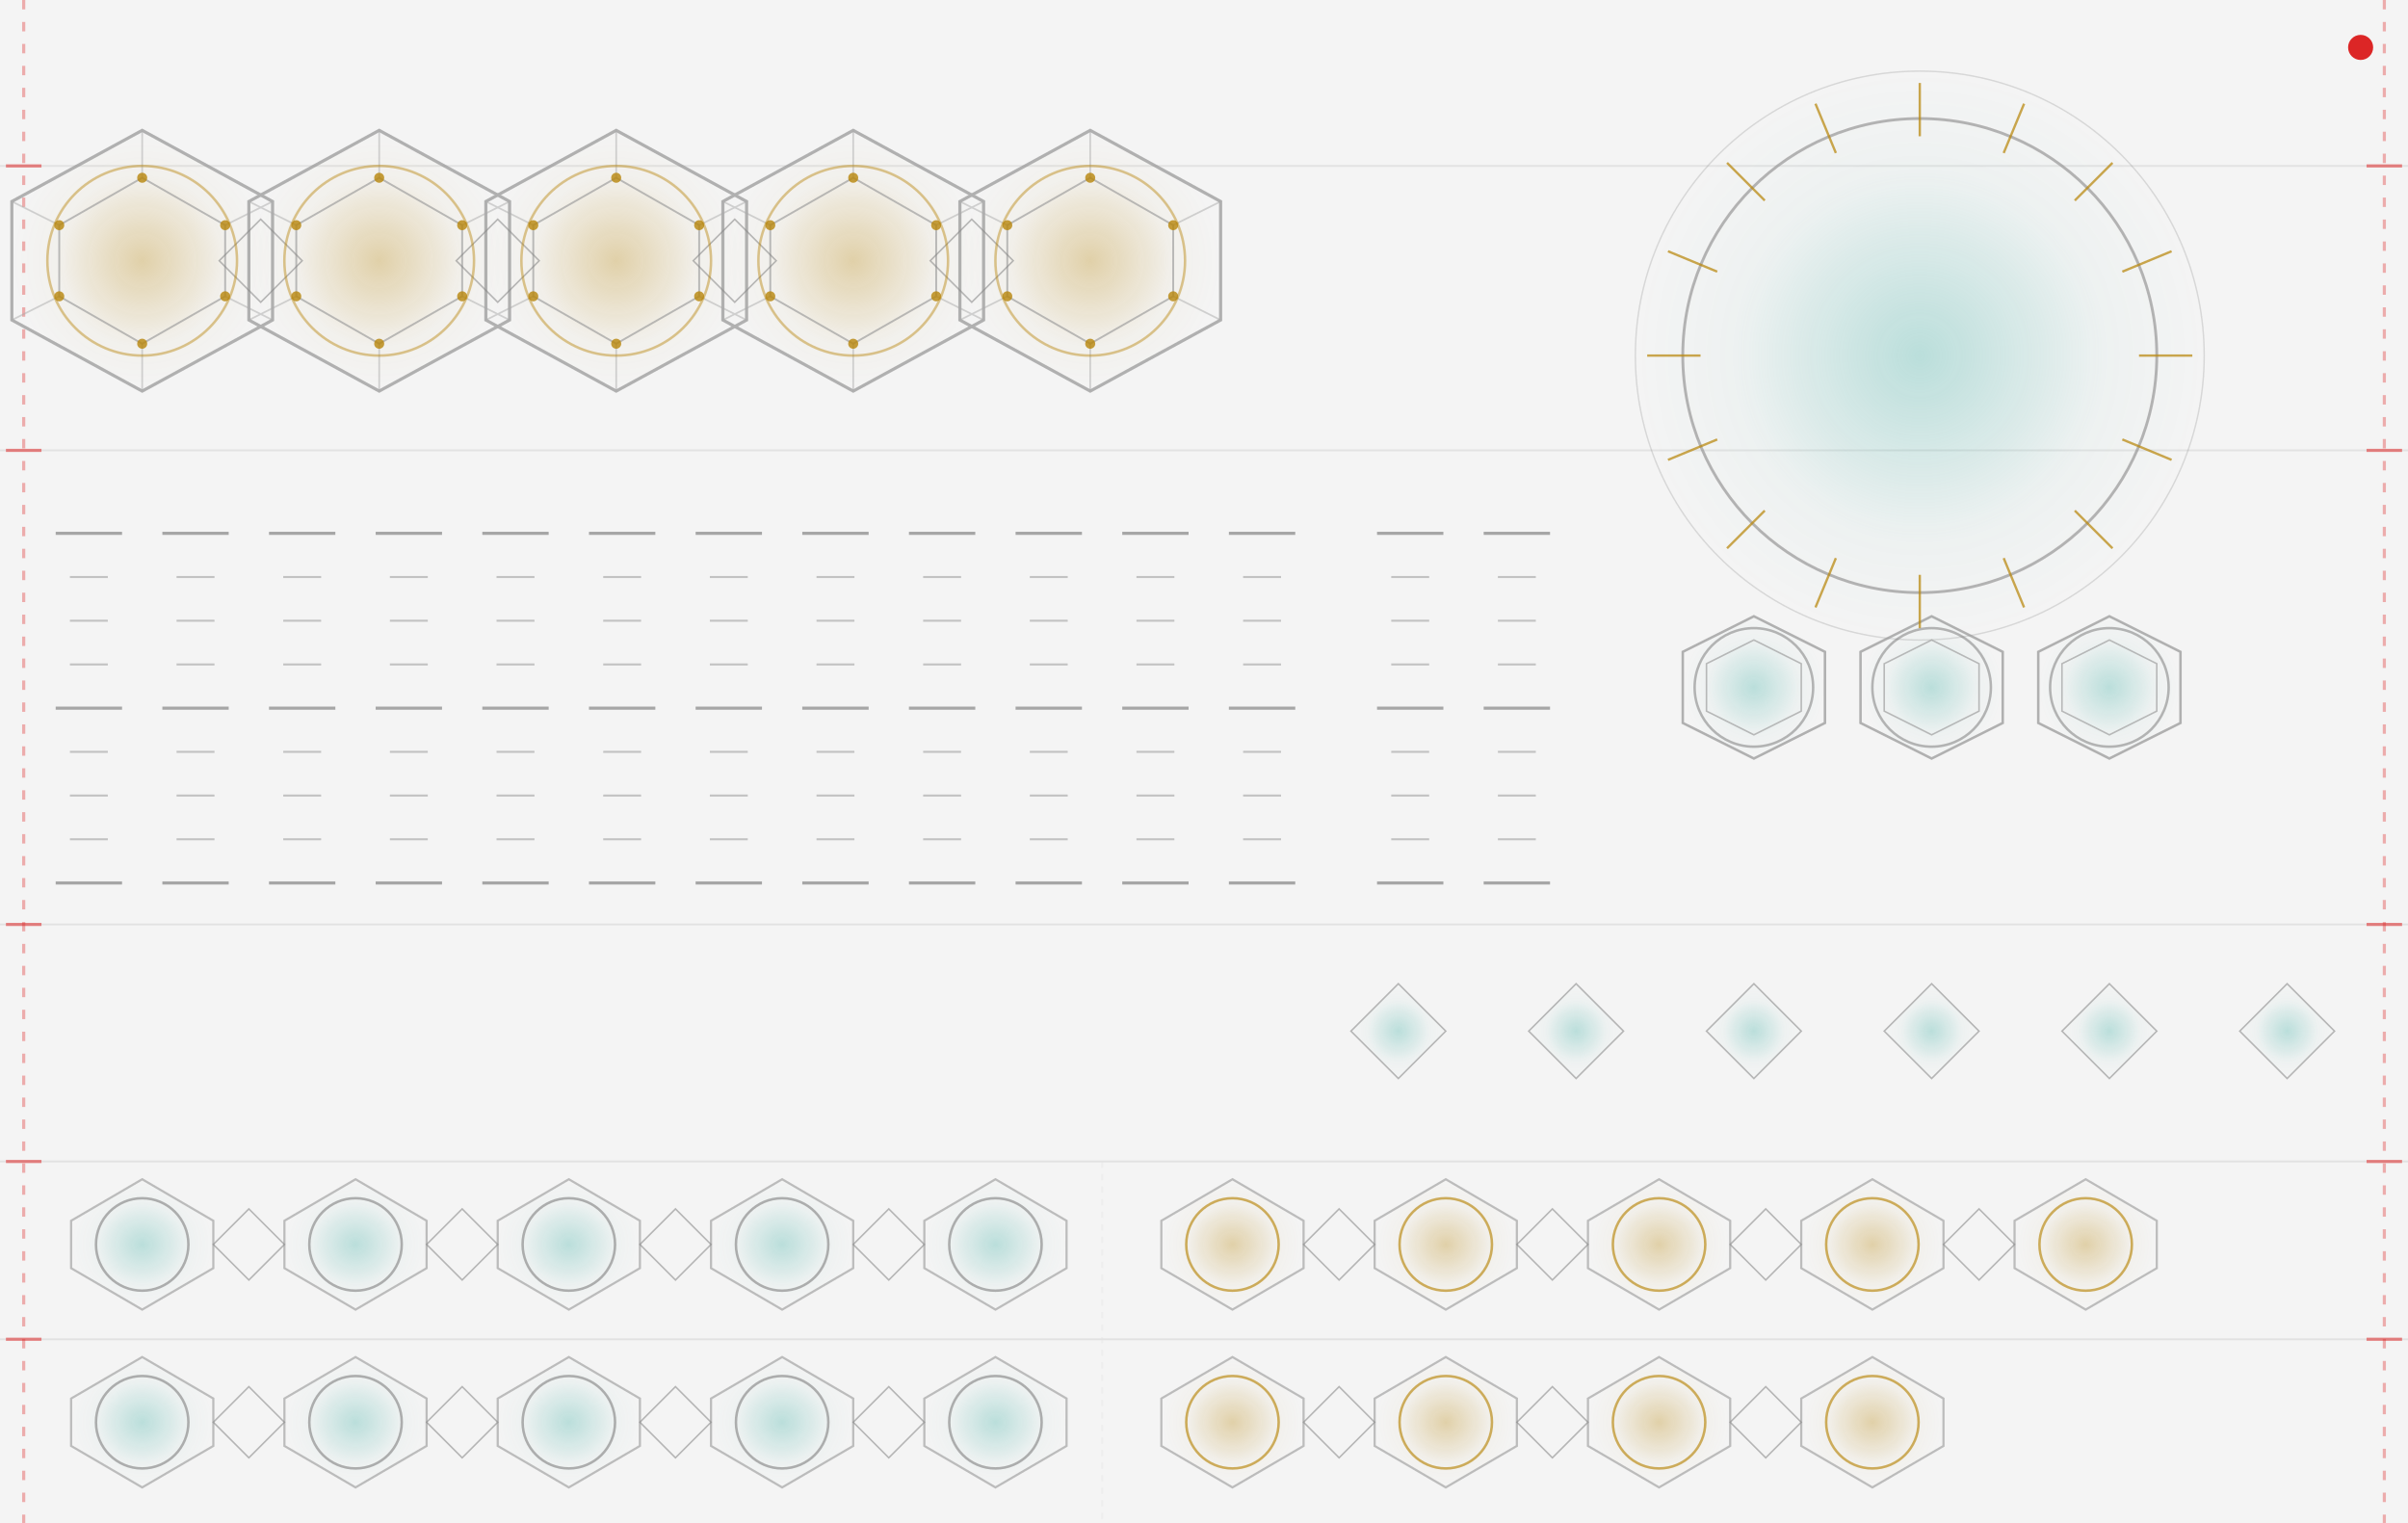
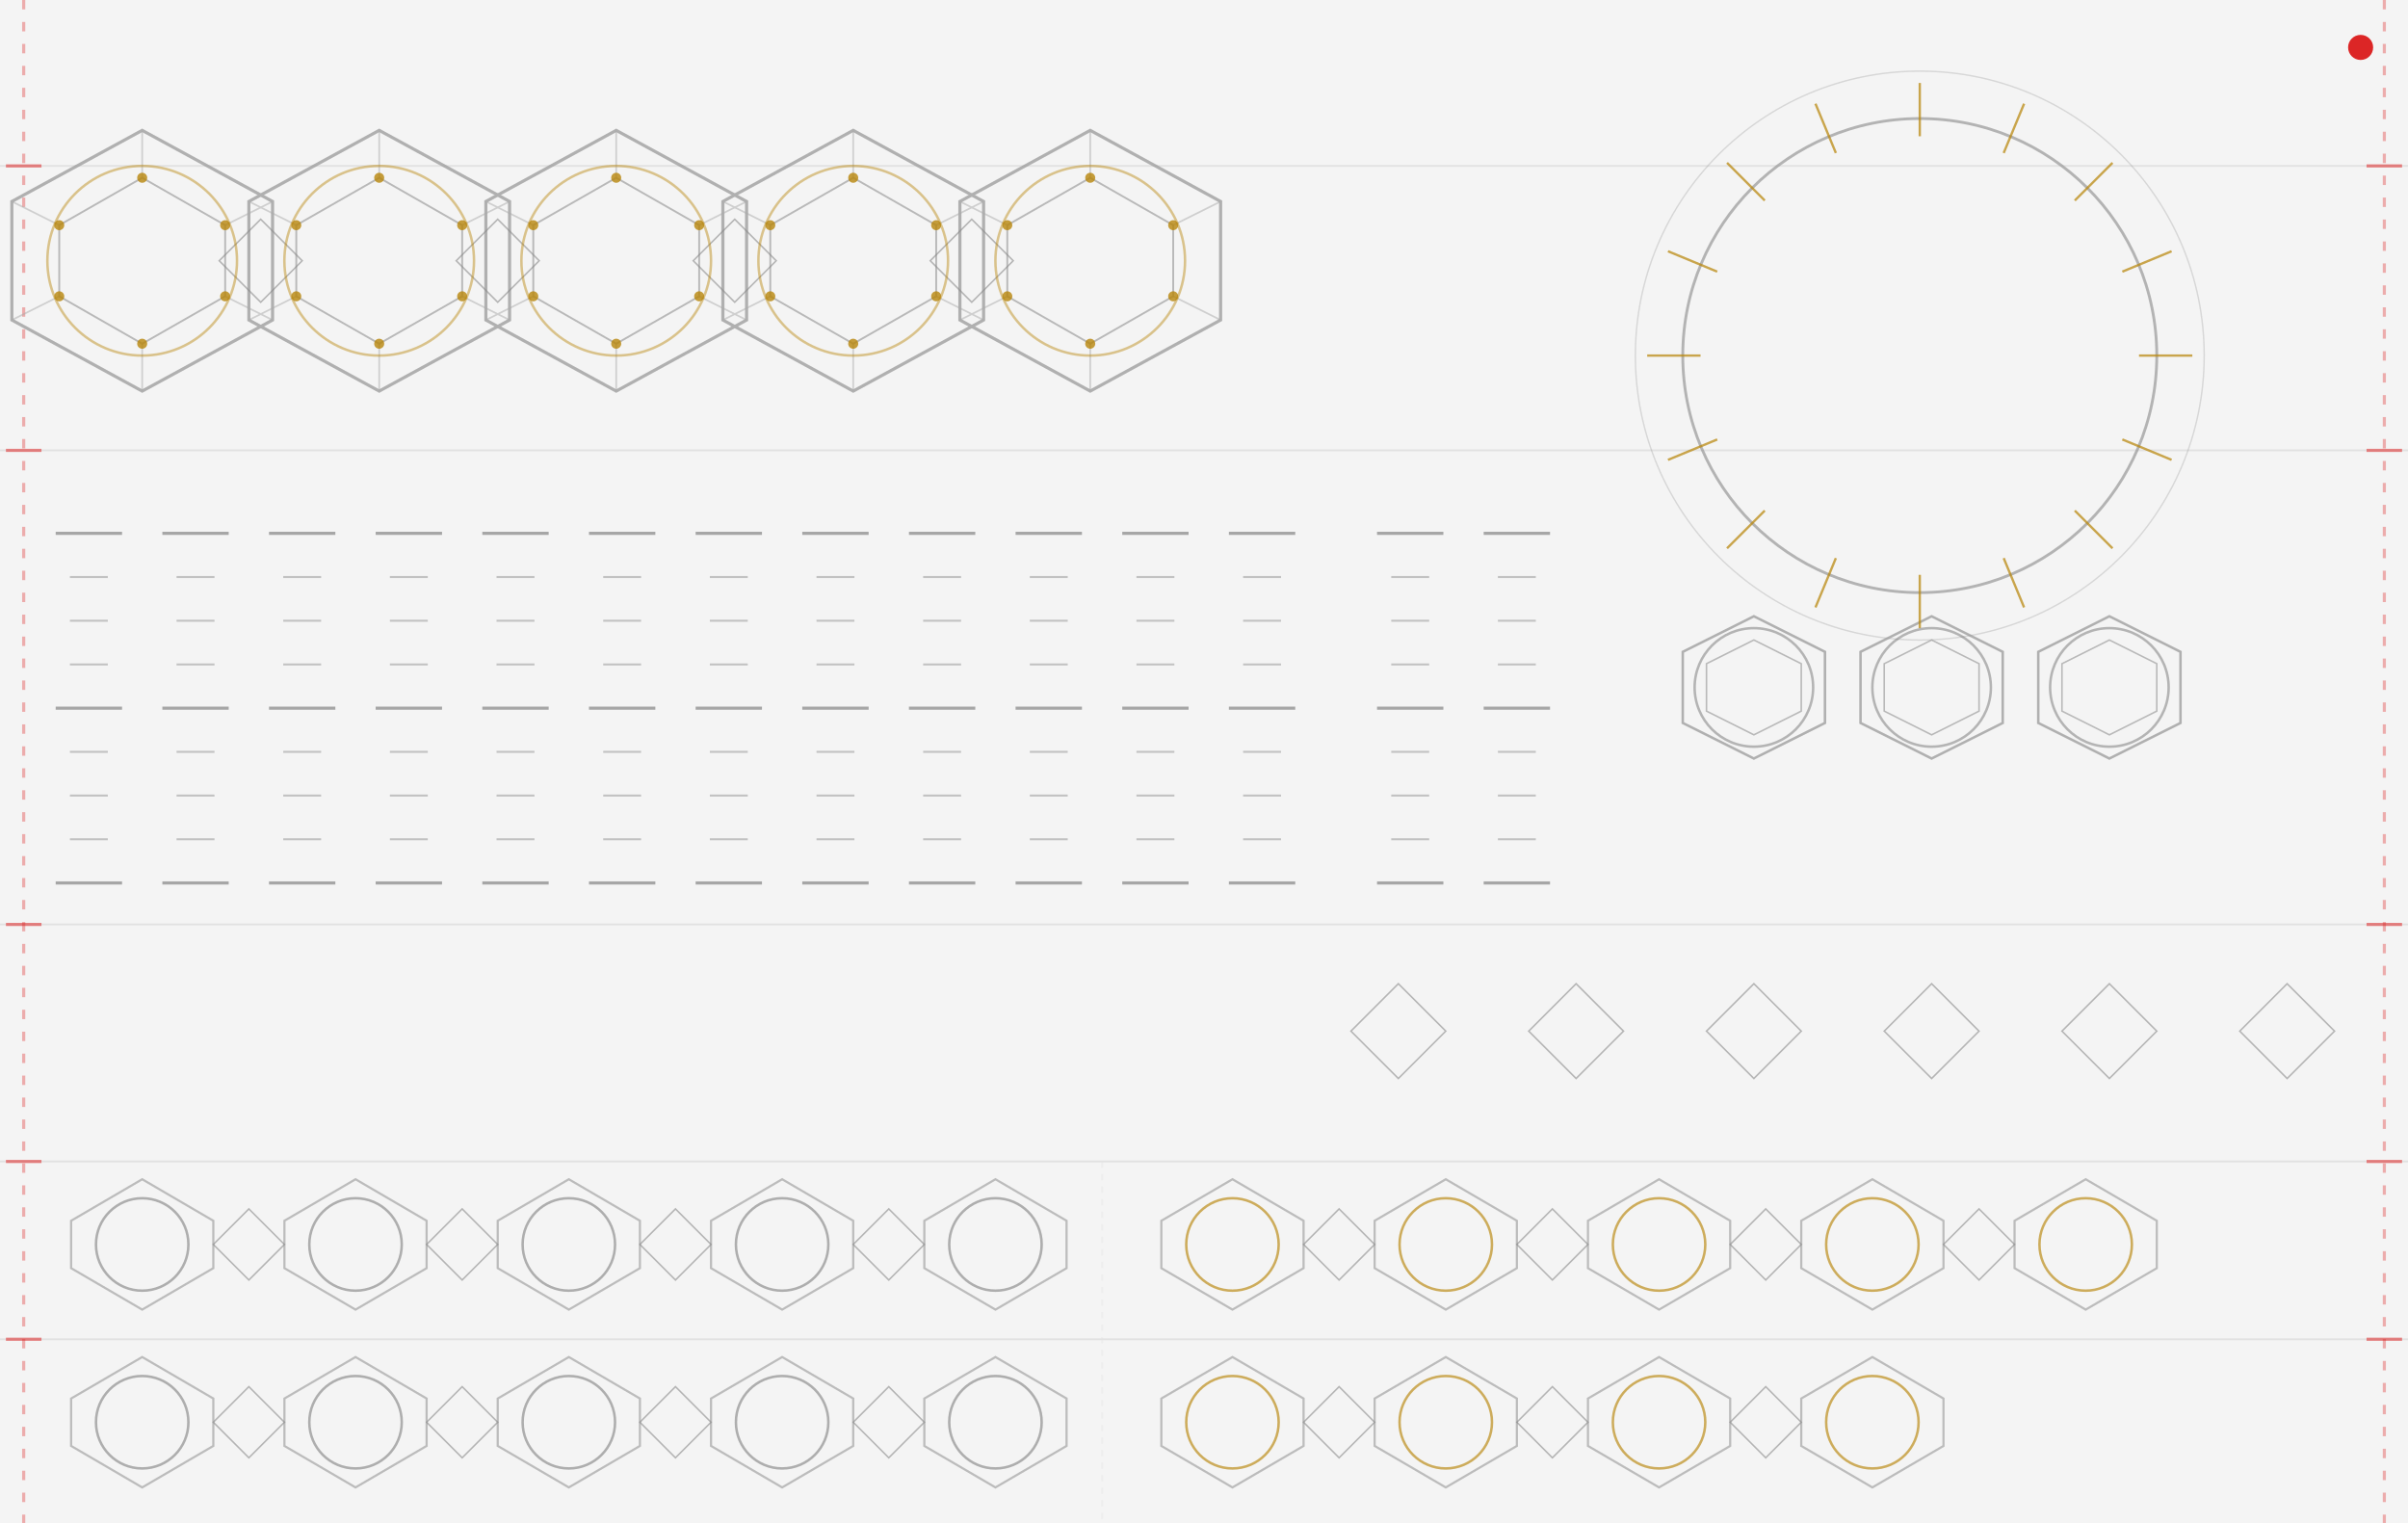
<svg xmlns="http://www.w3.org/2000/svg" width="767.99" height="485.67" viewBox="0 0 767.99 485.67">
  <defs>
    <pattern id="g" x="0" y="0" width="767.99" height="0.5" patternUnits="userSpaceOnUse">
      <rect width="767.99" height="0.5" fill="#f7f7f7" />
      <rect y="0.25" width="767.99" height="0.12" fill="#cccccc" opacity="0.35" />
    </pattern>
-     <radialGradient id="gG" cx="50%" cy="50%" r="50%">
-       <stop offset="0%" stop-color="#b8860b" stop-opacity="0.32" />
-       <stop offset="65%" stop-color="#b8860b" stop-opacity="0.03" />
-       <stop offset="100%" stop-color="#b8860b" stop-opacity="0.0" />
-     </radialGradient>
-     <radialGradient id="gT" cx="50%" cy="50%" r="50%">
-       <stop offset="0%" stop-color="#26a69a" stop-opacity="0.28" />
-       <stop offset="65%" stop-color="#26a69a" stop-opacity="0.03" />
-       <stop offset="100%" stop-color="#26a69a" stop-opacity="0.0" />
-     </radialGradient>
  </defs>
  <rect width="767.99" height="485.67" fill="url(#g)" />
  <g stroke="#cccccc" stroke-width="0.6" opacity="0.45">
    <line x1="0" y1="52.91" x2="767.99" y2="52.91" />
    <line x1="0" y1="143.62" x2="767.99" y2="143.62" />
    <line x1="0" y1="294.80" x2="767.99" y2="294.80" />
    <line x1="0" y1="370.39" x2="767.99" y2="370.39" />
    <line x1="0" y1="427.08" x2="767.99" y2="427.08" />
    <line x1="351.49" y1="370.39" x2="351.49" y2="485.67" stroke-dasharray="2,2" opacity="0.35" />
  </g>
  <g stroke="#dc2626" stroke-width="1.0" opacity="0.35">
    <line x1="7.56" y1="0" x2="7.56" y2="485.67" stroke-dasharray="3,4" />
    <line x1="760.44" y1="0" x2="760.44" y2="485.67" stroke-dasharray="3,4" />
  </g>
  <g stroke="#dc2626" stroke-width="1.0" opacity="0.55">
    <line x1="1.89" y1="52.91" x2="13.23" y2="52.91" />
    <line x1="754.77" y1="52.91" x2="766.10" y2="52.91" />
    <line x1="1.89" y1="143.62" x2="13.23" y2="143.62" />
    <line x1="754.77" y1="143.62" x2="766.10" y2="143.62" />
    <line x1="1.89" y1="294.80" x2="13.23" y2="294.80" />
    <line x1="754.77" y1="294.80" x2="766.10" y2="294.80" />
    <line x1="1.89" y1="370.39" x2="13.23" y2="370.39" />
    <line x1="754.77" y1="370.39" x2="766.10" y2="370.39" />
    <line x1="1.89" y1="427.08" x2="13.23" y2="427.08" />
    <line x1="754.77" y1="427.08" x2="766.10" y2="427.08" />
-   </g>
-   <g>
-     <polygon points="45.35,41.57 86.93,64.25 86.93,102.05 45.35,124.72 3.78,102.05 3.78,64.25" fill="url(#gG)" stroke="none" />
-     <polygon points="120.94,41.57 162.52,64.25 162.52,102.05 120.94,124.72 79.37,102.05 79.37,64.25" fill="url(#gG)" stroke="none" />
-     <polygon points="196.53,41.57 238.11,64.25 238.11,102.05 196.53,124.72 154.96,102.05 154.96,64.25" fill="url(#gG)" stroke="none" />
-     <polygon points="272.12,41.57 313.70,64.25 313.70,102.05 272.12,124.72 230.55,102.05 230.55,64.25" fill="url(#gG)" stroke="none" />
-     <polygon points="347.71,41.57 389.29,64.25 389.29,102.05 347.71,124.72 306.14,102.05 306.14,64.25" fill="url(#gG)" stroke="none" />
  </g>
  <g stroke="#9a9a9a" stroke-width="1.0" fill="none" opacity="0.75">
    <polygon points="45.35,41.57 86.93,64.25 86.93,102.05 45.35,124.72 3.78,102.05 3.78,64.25" />
    <polygon points="120.94,41.57 162.52,64.25 162.52,102.05 120.94,124.72 79.37,102.05 79.37,64.25" />
    <polygon points="196.53,41.57 238.11,64.25 238.11,102.05 196.53,124.72 154.96,102.05 154.96,64.25" />
    <polygon points="272.12,41.57 313.70,64.25 313.70,102.05 272.12,124.72 230.55,102.05 230.55,64.25" />
    <polygon points="347.71,41.57 389.29,64.25 389.29,102.05 347.71,124.72 306.14,102.05 306.14,64.25" />
  </g>
  <g stroke="#999999" stroke-width="0.6" fill="none" opacity="0.65">
    <polygon points="45.35,56.69 71.81,71.81 71.81,94.49 45.35,109.61 18.90,94.49 18.90,71.81" />
    <polygon points="120.94,56.69 147.40,71.81 147.40,94.49 120.94,109.61 94.49,94.49 94.49,71.81" />
    <polygon points="196.53,56.69 222.99,71.81 222.99,94.49 196.53,109.61 170.08,94.49 170.08,71.81" />
    <polygon points="272.12,56.69 298.58,71.81 298.58,94.49 272.12,109.61 245.67,94.49 245.67,71.81" />
    <polygon points="347.71,56.69 374.17,71.81 374.17,94.49 347.71,109.61 321.26,94.49 321.26,71.81" />
  </g>
  <g stroke="#aaaaaa" stroke-width="0.55" fill="none" opacity="0.50">
    <path d="M45.35,56.69 L45.35,41.57 M71.81,71.81 L86.93,64.25 M71.81,94.49 L86.93,102.05 M45.35,109.61 L45.35,124.72 M18.90,94.49 L3.78,102.05 M18.90,71.81 L3.78,64.25" />
    <path d="M120.94,56.69 L120.94,41.57 M147.40,71.81 L162.52,64.25 M147.40,94.49 L162.52,102.05 M120.94,109.61 L120.94,124.72 M94.49,94.49 L79.37,102.05 M94.49,71.81 L79.37,64.25" />
    <path d="M196.53,56.69 L196.53,41.57 M222.99,71.81 L238.11,64.25 M222.99,94.49 L238.11,102.05 M196.53,109.61 L196.53,124.72 M170.08,94.49 L154.96,102.05 M170.08,71.81 L154.96,64.25" />
    <path d="M272.12,56.69 L272.12,41.57 M298.58,71.81 L313.70,64.25 M298.58,94.49 L313.70,102.05 M272.12,109.61 L272.12,124.72 M245.67,94.49 L230.55,102.05 M245.67,71.81 L230.55,64.25" />
    <path d="M347.71,56.69 L347.71,41.57 M374.17,71.81 L389.29,64.25 M374.17,94.49 L389.29,102.05 M347.71,109.61 L347.71,124.72 M321.26,94.49 L306.14,102.05 M321.26,71.81 L306.14,64.25" />
  </g>
  <g fill="#b8860b" opacity="0.80">
    <circle cx="45.35" cy="56.69" r="1.6" />
    <circle cx="71.81" cy="71.81" r="1.6" />
    <circle cx="71.81" cy="94.49" r="1.6" />
    <circle cx="45.35" cy="109.61" r="1.6" />
    <circle cx="18.90" cy="94.49" r="1.6" />
    <circle cx="18.90" cy="71.81" r="1.6" />
    <circle cx="120.94" cy="56.69" r="1.6" />
    <circle cx="147.40" cy="71.81" r="1.6" />
    <circle cx="147.40" cy="94.49" r="1.6" />
    <circle cx="120.94" cy="109.61" r="1.6" />
    <circle cx="94.49" cy="94.49" r="1.6" />
    <circle cx="94.49" cy="71.81" r="1.6" />
    <circle cx="196.53" cy="56.69" r="1.6" />
    <circle cx="222.99" cy="71.81" r="1.6" />
    <circle cx="222.99" cy="94.49" r="1.6" />
    <circle cx="196.53" cy="109.61" r="1.6" />
    <circle cx="170.08" cy="94.49" r="1.6" />
    <circle cx="170.08" cy="71.81" r="1.6" />
    <circle cx="272.12" cy="56.69" r="1.6" />
    <circle cx="298.58" cy="71.81" r="1.6" />
    <circle cx="298.58" cy="94.49" r="1.6" />
    <circle cx="272.12" cy="109.61" r="1.6" />
    <circle cx="245.67" cy="94.49" r="1.6" />
    <circle cx="245.67" cy="71.81" r="1.6" />
    <circle cx="347.71" cy="56.69" r="1.6" />
    <circle cx="374.17" cy="71.81" r="1.6" />
    <circle cx="374.17" cy="94.49" r="1.6" />
    <circle cx="347.71" cy="109.61" r="1.6" />
    <circle cx="321.26" cy="94.49" r="1.6" />
    <circle cx="321.26" cy="71.81" r="1.6" />
  </g>
  <g stroke="#888888" stroke-width="0.5" fill="none" opacity="0.58">
    <polygon points="83.15,69.92 96.38,83.15 83.15,96.38 69.92,83.15" />
    <polygon points="158.74,69.92 171.97,83.15 158.74,96.38 145.51,83.15" />
    <polygon points="234.33,69.92 247.56,83.15 234.33,96.38 221.10,83.15" />
    <polygon points="309.92,69.92 323.15,83.15 309.92,96.38 296.69,83.15" />
  </g>
-   <g>
-     <polygon points="559.37,196.53 582.04,207.87 582.04,230.55 559.37,241.89 536.69,230.55 536.69,207.87" fill="url(#gT)" stroke="none" />
-     <polygon points="616.06,196.53 638.74,207.87 638.74,230.55 616.06,241.89 593.38,230.55 593.38,207.87" fill="url(#gT)" stroke="none" />
-     <polygon points="672.75,196.53 695.43,207.87 695.43,230.55 672.75,241.89 650.07,230.55 650.07,207.87" fill="url(#gT)" stroke="none" />
-   </g>
  <g stroke="#9a9a9a" stroke-width="0.8" fill="none" opacity="0.75">
    <polygon points="559.37,196.53 582.04,207.87 582.04,230.55 559.37,241.89 536.69,230.55 536.69,207.87" />
    <polygon points="616.06,196.53 638.74,207.87 638.74,230.55 616.06,241.89 593.38,230.55 593.38,207.87" />
    <polygon points="672.75,196.53 695.43,207.87 695.43,230.55 672.75,241.89 650.07,230.55 650.07,207.87" />
  </g>
  <g stroke="#999999" stroke-width="0.5" fill="none" opacity="0.65">
    <polygon points="559.37,204.09 574.48,211.65 574.48,226.77 559.37,234.33 544.25,226.77 544.25,211.65" />
    <polygon points="616.06,204.09 631.18,211.65 631.18,226.77 616.06,234.33 600.94,226.77 600.94,211.65" />
    <polygon points="672.75,204.09 687.87,211.65 687.87,226.77 672.75,234.33 657.63,226.77 657.63,211.65" />
  </g>
-   <circle cx="612.28" cy="113.39" r="90.71" fill="url(#gT)" stroke="none" />
  <g stroke="#9a9a9a" stroke-width="0.9" fill="none" opacity="0.72">
    <circle cx="612.28" cy="113.39" r="75.59" />
    <circle cx="612.28" cy="113.39" r="90.71" stroke-width="0.45" opacity="0.45" />
  </g>
  <g stroke="#b8860b" stroke-width="0.75" opacity="0.72">
    <line x1="612.28" y1="43.46" x2="612.28" y2="26.46" />
    <line x1="639.04" y1="48.79" x2="645.55" y2="33.07" />
    <line x1="661.72" y1="63.94" x2="673.75" y2="51.92" />
    <line x1="676.88" y1="86.63" x2="692.59" y2="80.12" />
    <line x1="682.20" y1="113.39" x2="699.21" y2="113.39" />
    <line x1="676.88" y1="140.14" x2="692.59" y2="146.65" />
    <line x1="661.72" y1="162.83" x2="673.75" y2="174.85" />
    <line x1="639.04" y1="177.98" x2="645.55" y2="193.70" />
    <line x1="612.28" y1="183.31" x2="612.28" y2="200.31" />
    <line x1="585.52" y1="177.98" x2="579.01" y2="193.70" />
    <line x1="562.84" y1="162.83" x2="550.81" y2="174.85" />
    <line x1="547.68" y1="140.14" x2="531.97" y2="146.65" />
    <line x1="542.36" y1="113.39" x2="525.35" y2="113.39" />
    <line x1="547.68" y1="86.63" x2="531.97" y2="80.12" />
    <line x1="562.84" y1="63.94" x2="550.81" y2="51.92" />
    <line x1="585.52" y1="48.79" x2="579.01" y2="33.07" />
  </g>
  <g stroke="#999999" fill="none">
    <g stroke-width="1.0" opacity="0.85">
      <line x1="17.76" y1="170.08" x2="38.93" y2="170.08" />
      <line x1="51.78" y1="170.08" x2="72.94" y2="170.08" />
      <line x1="85.79" y1="170.08" x2="106.96" y2="170.08" />
      <line x1="119.81" y1="170.08" x2="140.98" y2="170.08" />
      <line x1="153.83" y1="170.08" x2="174.99" y2="170.08" />
      <line x1="187.84" y1="170.08" x2="209.01" y2="170.08" />
      <line x1="221.86" y1="170.08" x2="243.02" y2="170.08" />
      <line x1="255.87" y1="170.08" x2="277.04" y2="170.08" />
      <line x1="289.89" y1="170.08" x2="311.05" y2="170.08" />
      <line x1="323.90" y1="170.08" x2="345.07" y2="170.08" />
      <line x1="357.92" y1="170.08" x2="379.08" y2="170.08" />
      <line x1="391.93" y1="170.08" x2="413.10" y2="170.08" />
      <line x1="439.18" y1="170.08" x2="460.34" y2="170.08" />
      <line x1="473.19" y1="170.08" x2="494.36" y2="170.08" />
    </g>
    <g stroke-width="0.65" opacity="0.55">
      <line x1="22.30" y1="184.01" x2="34.39" y2="184.01" />
      <line x1="56.31" y1="184.01" x2="68.41" y2="184.01" />
      <line x1="90.33" y1="184.01" x2="102.42" y2="184.01" />
      <line x1="124.35" y1="184.01" x2="136.44" y2="184.01" />
      <line x1="158.36" y1="184.01" x2="170.46" y2="184.01" />
      <line x1="192.38" y1="184.01" x2="204.47" y2="184.01" />
      <line x1="226.39" y1="184.01" x2="238.49" y2="184.01" />
      <line x1="260.41" y1="184.01" x2="272.50" y2="184.01" />
      <line x1="294.42" y1="184.01" x2="306.52" y2="184.01" />
      <line x1="328.44" y1="184.01" x2="340.53" y2="184.01" />
      <line x1="362.45" y1="184.01" x2="374.55" y2="184.01" />
      <line x1="396.47" y1="184.01" x2="408.56" y2="184.01" />
      <line x1="443.71" y1="184.01" x2="455.81" y2="184.01" />
      <line x1="477.73" y1="184.01" x2="489.82" y2="184.01" />
    </g>
    <g stroke-width="0.65" opacity="0.55">
      <line x1="22.30" y1="197.95" x2="34.39" y2="197.95" />
      <line x1="56.31" y1="197.95" x2="68.41" y2="197.95" />
      <line x1="90.33" y1="197.95" x2="102.42" y2="197.95" />
      <line x1="124.35" y1="197.95" x2="136.44" y2="197.95" />
      <line x1="158.36" y1="197.95" x2="170.46" y2="197.95" />
      <line x1="192.38" y1="197.95" x2="204.47" y2="197.95" />
      <line x1="226.39" y1="197.95" x2="238.49" y2="197.95" />
      <line x1="260.41" y1="197.95" x2="272.50" y2="197.95" />
      <line x1="294.42" y1="197.95" x2="306.52" y2="197.95" />
      <line x1="328.44" y1="197.95" x2="340.53" y2="197.95" />
      <line x1="362.45" y1="197.95" x2="374.55" y2="197.95" />
      <line x1="396.47" y1="197.95" x2="408.56" y2="197.95" />
      <line x1="443.71" y1="197.95" x2="455.81" y2="197.95" />
      <line x1="477.73" y1="197.95" x2="489.82" y2="197.95" />
    </g>
    <g stroke-width="0.65" opacity="0.55">
      <line x1="22.30" y1="211.89" x2="34.39" y2="211.89" />
      <line x1="56.31" y1="211.89" x2="68.41" y2="211.89" />
      <line x1="90.33" y1="211.89" x2="102.42" y2="211.89" />
      <line x1="124.35" y1="211.89" x2="136.44" y2="211.89" />
      <line x1="158.36" y1="211.89" x2="170.46" y2="211.89" />
      <line x1="192.38" y1="211.89" x2="204.47" y2="211.89" />
      <line x1="226.39" y1="211.89" x2="238.49" y2="211.89" />
      <line x1="260.41" y1="211.89" x2="272.50" y2="211.89" />
      <line x1="294.42" y1="211.89" x2="306.52" y2="211.89" />
      <line x1="328.44" y1="211.89" x2="340.53" y2="211.89" />
      <line x1="362.45" y1="211.89" x2="374.55" y2="211.89" />
      <line x1="396.47" y1="211.89" x2="408.56" y2="211.89" />
      <line x1="443.71" y1="211.89" x2="455.81" y2="211.89" />
      <line x1="477.73" y1="211.89" x2="489.82" y2="211.89" />
    </g>
    <g stroke-width="1.0" opacity="0.85">
      <line x1="17.76" y1="225.83" x2="38.93" y2="225.83" />
      <line x1="51.78" y1="225.83" x2="72.94" y2="225.83" />
      <line x1="85.79" y1="225.83" x2="106.96" y2="225.83" />
      <line x1="119.81" y1="225.83" x2="140.98" y2="225.83" />
      <line x1="153.83" y1="225.83" x2="174.99" y2="225.83" />
      <line x1="187.84" y1="225.83" x2="209.01" y2="225.83" />
      <line x1="221.86" y1="225.83" x2="243.02" y2="225.83" />
      <line x1="255.87" y1="225.83" x2="277.04" y2="225.83" />
      <line x1="289.89" y1="225.83" x2="311.05" y2="225.83" />
      <line x1="323.90" y1="225.83" x2="345.07" y2="225.83" />
      <line x1="357.92" y1="225.83" x2="379.08" y2="225.83" />
      <line x1="391.93" y1="225.83" x2="413.10" y2="225.83" />
      <line x1="439.18" y1="225.83" x2="460.34" y2="225.83" />
      <line x1="473.19" y1="225.83" x2="494.36" y2="225.83" />
    </g>
    <g stroke-width="0.65" opacity="0.55">
      <line x1="22.30" y1="239.76" x2="34.39" y2="239.76" />
      <line x1="56.31" y1="239.76" x2="68.41" y2="239.76" />
      <line x1="90.33" y1="239.76" x2="102.42" y2="239.76" />
      <line x1="124.35" y1="239.76" x2="136.44" y2="239.76" />
      <line x1="158.36" y1="239.76" x2="170.46" y2="239.76" />
      <line x1="192.38" y1="239.76" x2="204.47" y2="239.76" />
      <line x1="226.39" y1="239.76" x2="238.49" y2="239.76" />
      <line x1="260.41" y1="239.76" x2="272.50" y2="239.76" />
      <line x1="294.42" y1="239.76" x2="306.52" y2="239.76" />
      <line x1="328.44" y1="239.76" x2="340.53" y2="239.76" />
      <line x1="362.45" y1="239.76" x2="374.55" y2="239.76" />
      <line x1="396.47" y1="239.76" x2="408.56" y2="239.76" />
      <line x1="443.71" y1="239.76" x2="455.81" y2="239.76" />
      <line x1="477.73" y1="239.76" x2="489.82" y2="239.76" />
    </g>
    <g stroke-width="0.65" opacity="0.55">
      <line x1="22.30" y1="253.70" x2="34.39" y2="253.70" />
      <line x1="56.31" y1="253.70" x2="68.41" y2="253.70" />
      <line x1="90.33" y1="253.70" x2="102.42" y2="253.70" />
      <line x1="124.35" y1="253.70" x2="136.44" y2="253.70" />
      <line x1="158.36" y1="253.70" x2="170.46" y2="253.70" />
      <line x1="192.38" y1="253.70" x2="204.47" y2="253.70" />
      <line x1="226.39" y1="253.70" x2="238.49" y2="253.70" />
      <line x1="260.41" y1="253.70" x2="272.50" y2="253.70" />
      <line x1="294.42" y1="253.70" x2="306.52" y2="253.70" />
      <line x1="328.44" y1="253.70" x2="340.53" y2="253.70" />
      <line x1="362.45" y1="253.70" x2="374.55" y2="253.70" />
      <line x1="396.47" y1="253.70" x2="408.56" y2="253.70" />
      <line x1="443.71" y1="253.70" x2="455.81" y2="253.70" />
      <line x1="477.73" y1="253.70" x2="489.82" y2="253.70" />
    </g>
    <g stroke-width="0.65" opacity="0.55">
      <line x1="22.30" y1="267.64" x2="34.39" y2="267.64" />
      <line x1="56.31" y1="267.64" x2="68.41" y2="267.64" />
      <line x1="90.33" y1="267.64" x2="102.42" y2="267.64" />
      <line x1="124.35" y1="267.64" x2="136.44" y2="267.64" />
      <line x1="158.36" y1="267.64" x2="170.46" y2="267.64" />
      <line x1="192.38" y1="267.64" x2="204.47" y2="267.64" />
      <line x1="226.39" y1="267.64" x2="238.49" y2="267.64" />
      <line x1="260.41" y1="267.64" x2="272.50" y2="267.64" />
      <line x1="294.42" y1="267.64" x2="306.52" y2="267.64" />
      <line x1="328.44" y1="267.64" x2="340.53" y2="267.64" />
      <line x1="362.45" y1="267.64" x2="374.55" y2="267.64" />
      <line x1="396.47" y1="267.64" x2="408.56" y2="267.64" />
      <line x1="443.71" y1="267.64" x2="455.81" y2="267.64" />
      <line x1="477.73" y1="267.64" x2="489.82" y2="267.64" />
    </g>
    <g stroke-width="1.0" opacity="0.85">
      <line x1="17.76" y1="281.57" x2="38.93" y2="281.57" />
      <line x1="51.78" y1="281.57" x2="72.94" y2="281.57" />
      <line x1="85.79" y1="281.57" x2="106.96" y2="281.57" />
      <line x1="119.81" y1="281.57" x2="140.98" y2="281.57" />
      <line x1="153.83" y1="281.57" x2="174.99" y2="281.57" />
      <line x1="187.84" y1="281.57" x2="209.01" y2="281.57" />
      <line x1="221.86" y1="281.57" x2="243.02" y2="281.57" />
      <line x1="255.87" y1="281.57" x2="277.04" y2="281.57" />
      <line x1="289.89" y1="281.57" x2="311.05" y2="281.57" />
      <line x1="323.90" y1="281.57" x2="345.07" y2="281.57" />
      <line x1="357.92" y1="281.57" x2="379.08" y2="281.57" />
      <line x1="391.93" y1="281.57" x2="413.10" y2="281.57" />
      <line x1="439.18" y1="281.57" x2="460.34" y2="281.57" />
      <line x1="473.19" y1="281.57" x2="494.36" y2="281.57" />
    </g>
  </g>
-   <g fill="url(#gT)">
-     <polygon points="445.98,313.70 461.10,328.82 445.98,343.93 430.86,328.82" stroke="none" />
-     <polygon points="502.67,313.70 517.79,328.82 502.67,343.93 487.56,328.82" stroke="none" />
-     <polygon points="559.37,313.70 574.48,328.82 559.37,343.93 544.25,328.82" stroke="none" />
-     <polygon points="616.06,313.70 631.18,328.82 616.06,343.93 600.94,328.82" stroke="none" />
-     <polygon points="672.75,313.70 687.87,328.82 672.75,343.93 657.63,328.82" stroke="none" />
-     <polygon points="729.44,313.70 744.56,328.82 729.44,343.93 714.33,328.82" stroke="none" />
-   </g>
  <g stroke="#888888" stroke-width="0.5" fill="none" opacity="0.58">
    <polygon points="445.98,313.70 461.10,328.82 445.98,343.93 430.86,328.82" />
    <polygon points="502.67,313.70 517.79,328.82 502.67,343.93 487.56,328.82" />
    <polygon points="559.37,313.70 574.48,328.82 559.37,343.93 544.25,328.82" />
    <polygon points="616.06,313.70 631.18,328.82 616.06,343.93 600.94,328.82" />
    <polygon points="672.75,313.70 687.87,328.82 672.75,343.93 657.63,328.82" />
    <polygon points="729.44,313.70 744.56,328.82 729.44,343.93 714.33,328.82" />
  </g>
-   <g>
-     <polygon points="45.35,376.06 68.03,389.29 68.03,404.41 45.35,417.63 22.68,404.41 22.68,389.29" fill="url(#gT)" stroke="none" />
-     <polygon points="113.39,376.06 136.06,389.29 136.06,404.41 113.39,417.63 90.71,404.41 90.71,389.29" fill="url(#gT)" stroke="none" />
-     <polygon points="181.42,376.06 204.09,389.29 204.09,404.41 181.42,417.63 158.74,404.41 158.74,389.29" fill="url(#gT)" stroke="none" />
-     <polygon points="249.45,376.06 272.12,389.29 272.12,404.41 249.45,417.63 226.77,404.41 226.77,389.29" fill="url(#gT)" stroke="none" />
-     <polygon points="317.48,376.06 340.16,389.29 340.16,404.41 317.48,417.63 294.80,404.41 294.80,389.29" fill="url(#gT)" stroke="none" />
-   </g>
  <g stroke="#9a9a9a" stroke-width="0.7" fill="none" opacity="0.62">
    <polygon points="45.35,376.06 68.03,389.29 68.03,404.41 45.35,417.63 22.68,404.41 22.68,389.29" />
    <polygon points="113.39,376.06 136.06,389.29 136.06,404.41 113.39,417.63 90.71,404.41 90.71,389.29" />
    <polygon points="181.42,376.06 204.09,389.29 204.09,404.41 181.42,417.63 158.74,404.41 158.74,389.29" />
    <polygon points="249.45,376.06 272.12,389.29 272.12,404.41 249.45,417.63 226.77,404.41 226.77,389.29" />
    <polygon points="317.48,376.06 340.16,389.29 340.16,404.41 317.48,417.63 294.80,404.41 294.80,389.29" />
  </g>
-   <g>
-     <polygon points="45.35,432.75 68.03,445.98 68.03,461.10 45.35,474.33 22.68,461.10 22.68,445.98" fill="url(#gT)" stroke="none" />
-     <polygon points="113.39,432.75 136.06,445.98 136.06,461.10 113.39,474.33 90.71,461.10 90.71,445.98" fill="url(#gT)" stroke="none" />
-     <polygon points="181.42,432.75 204.09,445.98 204.09,461.10 181.42,474.33 158.74,461.10 158.74,445.98" fill="url(#gT)" stroke="none" />
-     <polygon points="249.45,432.75 272.12,445.98 272.12,461.10 249.45,474.33 226.77,461.10 226.77,445.98" fill="url(#gT)" stroke="none" />
-     <polygon points="317.48,432.75 340.16,445.98 340.16,461.10 317.48,474.33 294.80,461.10 294.80,445.98" fill="url(#gT)" stroke="none" />
-   </g>
  <g stroke="#9a9a9a" stroke-width="0.7" fill="none" opacity="0.62">
    <polygon points="45.35,432.75 68.03,445.98 68.03,461.10 45.35,474.33 22.68,461.10 22.68,445.98" />
    <polygon points="113.39,432.75 136.06,445.98 136.06,461.10 113.39,474.33 90.71,461.10 90.71,445.98" />
    <polygon points="181.42,432.75 204.09,445.98 204.09,461.10 181.42,474.33 158.74,461.10 158.74,445.98" />
    <polygon points="249.45,432.75 272.12,445.98 272.12,461.10 249.45,474.33 226.77,461.10 226.77,445.98" />
    <polygon points="317.48,432.75 340.16,445.98 340.16,461.10 317.48,474.33 294.80,461.10 294.80,445.98" />
  </g>
-   <g>
-     <polygon points="393.07,376.06 415.75,389.29 415.75,404.41 393.07,417.63 370.39,404.41 370.39,389.29" fill="url(#gG)" stroke="none" />
-     <polygon points="461.10,376.06 483.78,389.29 483.78,404.41 461.10,417.63 438.42,404.41 438.42,389.29" fill="url(#gG)" stroke="none" />
-     <polygon points="529.13,376.06 551.81,389.29 551.81,404.41 529.13,417.63 506.45,404.41 506.45,389.29" fill="url(#gG)" stroke="none" />
-     <polygon points="597.16,376.06 619.84,389.29 619.84,404.41 597.16,417.63 574.48,404.41 574.48,389.29" fill="url(#gG)" stroke="none" />
-     <polygon points="665.19,376.06 687.87,389.29 687.87,404.41 665.19,417.63 642.51,404.41 642.51,389.29" fill="url(#gG)" stroke="none" />
-   </g>
  <g stroke="#9a9a9a" stroke-width="0.7" fill="none" opacity="0.62">
    <polygon points="393.07,376.06 415.75,389.29 415.75,404.41 393.07,417.63 370.39,404.41 370.39,389.29" />
    <polygon points="461.10,376.06 483.78,389.29 483.78,404.41 461.10,417.63 438.42,404.41 438.42,389.29" />
    <polygon points="529.13,376.06 551.81,389.29 551.81,404.41 529.13,417.63 506.45,404.41 506.45,389.29" />
    <polygon points="597.16,376.06 619.84,389.29 619.84,404.41 597.16,417.63 574.48,404.41 574.48,389.29" />
    <polygon points="665.19,376.06 687.87,389.29 687.87,404.41 665.19,417.63 642.51,404.41 642.51,389.29" />
-   </g>
-   <g>
-     <polygon points="393.07,432.75 415.75,445.98 415.75,461.10 393.07,474.33 370.39,461.10 370.39,445.98" fill="url(#gG)" stroke="none" />
-     <polygon points="461.10,432.75 483.78,445.98 483.78,461.10 461.10,474.33 438.42,461.10 438.42,445.98" fill="url(#gG)" stroke="none" />
-     <polygon points="529.13,432.75 551.81,445.98 551.81,461.10 529.13,474.33 506.45,461.10 506.45,445.98" fill="url(#gG)" stroke="none" />
-     <polygon points="597.16,432.75 619.84,445.98 619.84,461.10 597.16,474.33 574.48,461.10 574.48,445.98" fill="url(#gG)" stroke="none" />
  </g>
  <g stroke="#9a9a9a" stroke-width="0.7" fill="none" opacity="0.62">
    <polygon points="393.07,432.75 415.75,445.98 415.75,461.10 393.07,474.33 370.39,461.10 370.39,445.98" />
    <polygon points="461.10,432.75 483.78,445.98 483.78,461.10 461.10,474.33 438.42,461.10 438.42,445.98" />
    <polygon points="529.13,432.75 551.81,445.98 551.81,461.10 529.13,474.33 506.45,461.10 506.45,445.98" />
    <polygon points="597.16,432.75 619.84,445.98 619.84,461.10 597.16,474.33 574.48,461.10 574.48,445.98" />
  </g>
  <g stroke="#888888" stroke-width="0.5" fill="none" opacity="0.58">
    <polygon points="79.37,385.51 90.71,396.85 79.37,408.19 68.03,396.85" />
    <polygon points="147.40,385.51 158.74,396.85 147.40,408.19 136.06,396.85" />
    <polygon points="215.43,385.51 226.77,396.85 215.43,408.19 204.09,396.85" />
    <polygon points="283.46,385.51 294.80,396.85 283.46,408.19 272.12,396.85" />
    <polygon points="79.37,442.20 90.71,453.54 79.37,464.88 68.03,453.54" />
    <polygon points="147.40,442.20 158.74,453.54 147.40,464.88 136.06,453.54" />
    <polygon points="215.43,442.20 226.77,453.54 215.43,464.88 204.09,453.54" />
    <polygon points="283.46,442.20 294.80,453.54 283.46,464.88 272.12,453.54" />
    <polygon points="427.08,385.51 438.42,396.85 427.08,408.19 415.75,396.85" />
    <polygon points="495.11,385.51 506.45,396.85 495.11,408.19 483.78,396.85" />
    <polygon points="563.15,385.51 574.48,396.85 563.15,408.19 551.81,396.85" />
    <polygon points="631.18,385.51 642.51,396.85 631.18,408.19 619.84,396.85" />
    <polygon points="427.08,442.20 438.42,453.54 427.08,464.88 415.75,453.54" />
    <polygon points="495.11,442.20 506.45,453.54 495.11,464.88 483.78,453.54" />
    <polygon points="563.15,442.20 574.48,453.54 563.15,464.88 551.81,453.54" />
  </g>
  <circle cx="752.88" cy="15.12" r="4" fill="#dc2626" />
  <g fill="none" stroke-width="0.8" opacity="0.45">
    <g stroke="#b8860b">
      <circle cx="45.35" cy="83.15" r="30.24" />
      <circle cx="120.94" cy="83.15" r="30.24" />
      <circle cx="196.53" cy="83.15" r="30.24" />
      <circle cx="272.12" cy="83.15" r="30.24" />
      <circle cx="347.71" cy="83.15" r="30.24" />
    </g>
    <g stroke="#666666">
      <circle cx="559.37" cy="219.21" r="18.90" />
      <circle cx="616.06" cy="219.21" r="18.90" />
      <circle cx="672.75" cy="219.21" r="18.90" />
    </g>
  </g>
  <g fill="none" stroke-width="0.8">
    <g stroke="#888888" opacity="0.65">
      <circle cx="45.35" cy="396.85" r="14.74" />
      <circle cx="113.39" cy="396.85" r="14.74" />
      <circle cx="181.42" cy="396.85" r="14.74" />
      <circle cx="249.45" cy="396.85" r="14.74" />
      <circle cx="317.48" cy="396.85" r="14.74" />
      <circle cx="45.35" cy="453.54" r="14.74" />
      <circle cx="113.39" cy="453.54" r="14.74" />
      <circle cx="181.42" cy="453.54" r="14.74" />
      <circle cx="249.45" cy="453.54" r="14.74" />
      <circle cx="317.48" cy="453.54" r="14.74" />
    </g>
    <g stroke="#b8860b" opacity="0.65">
      <circle cx="393.07" cy="396.85" r="14.74" />
      <circle cx="461.10" cy="396.85" r="14.74" />
      <circle cx="529.13" cy="396.85" r="14.74" />
      <circle cx="597.16" cy="396.85" r="14.74" />
      <circle cx="665.19" cy="396.85" r="14.74" />
      <circle cx="393.07" cy="453.54" r="14.74" />
      <circle cx="461.10" cy="453.54" r="14.74" />
      <circle cx="529.13" cy="453.54" r="14.74" />
      <circle cx="597.16" cy="453.54" r="14.74" />
    </g>
  </g>
</svg>
